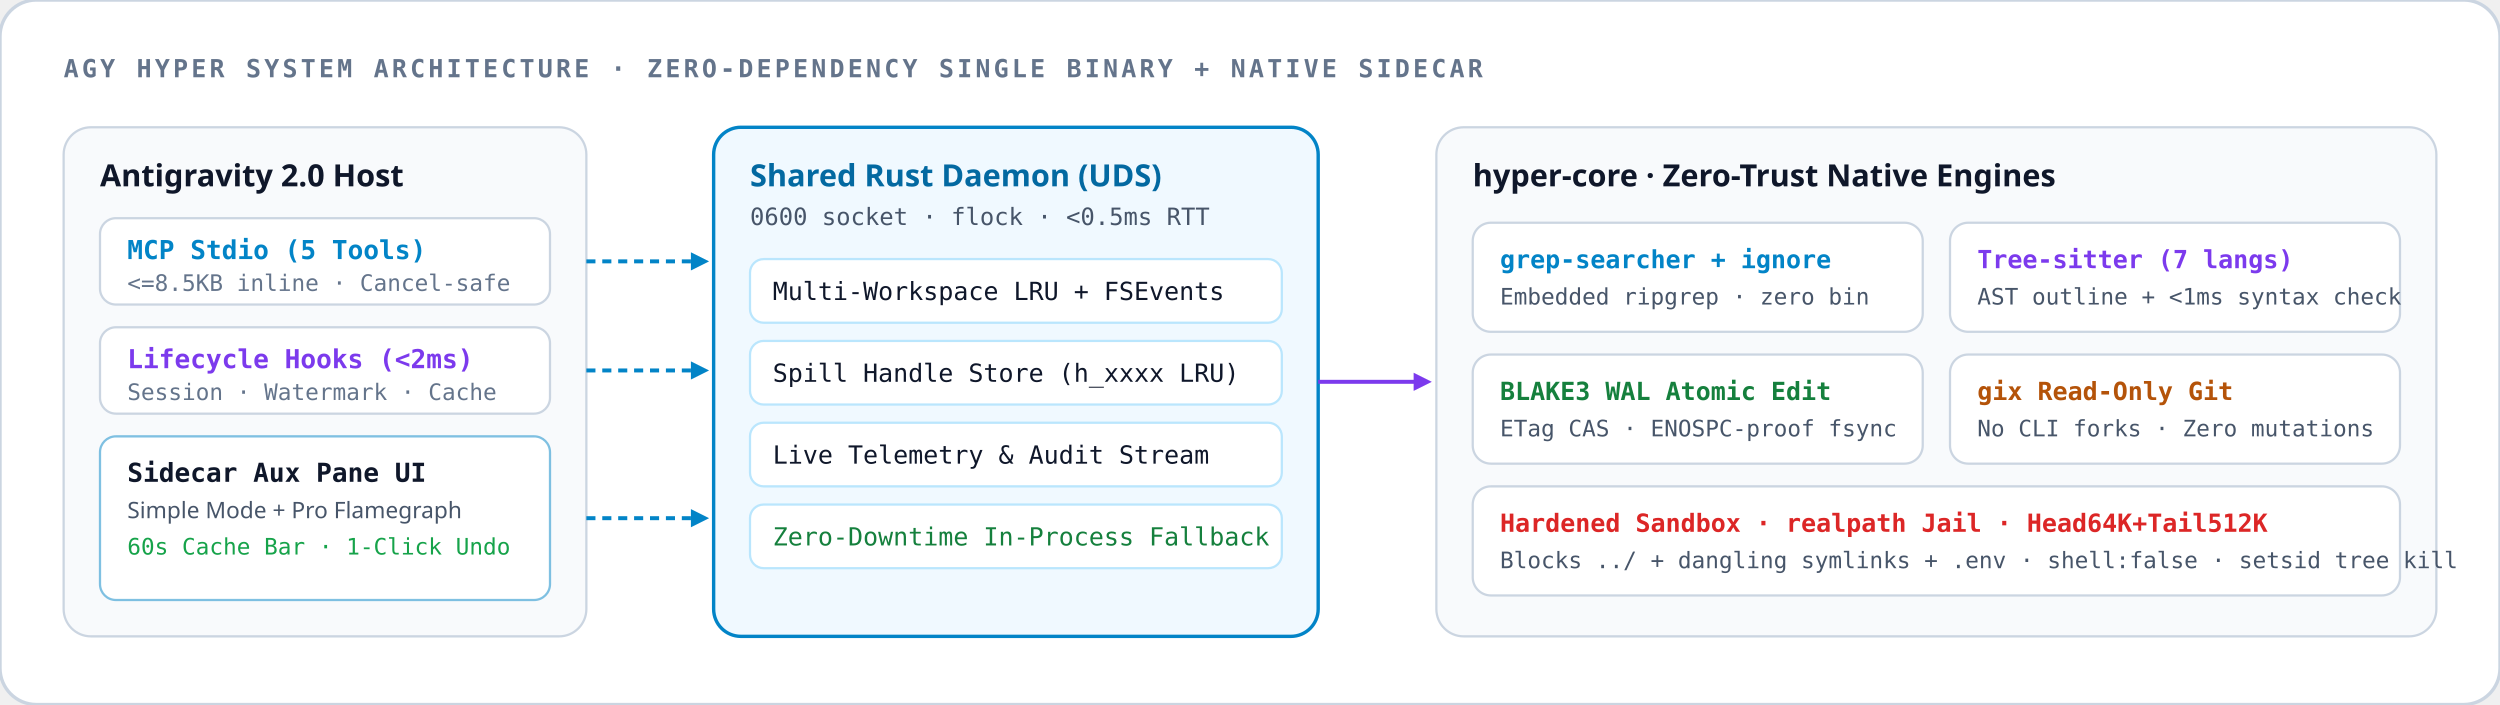
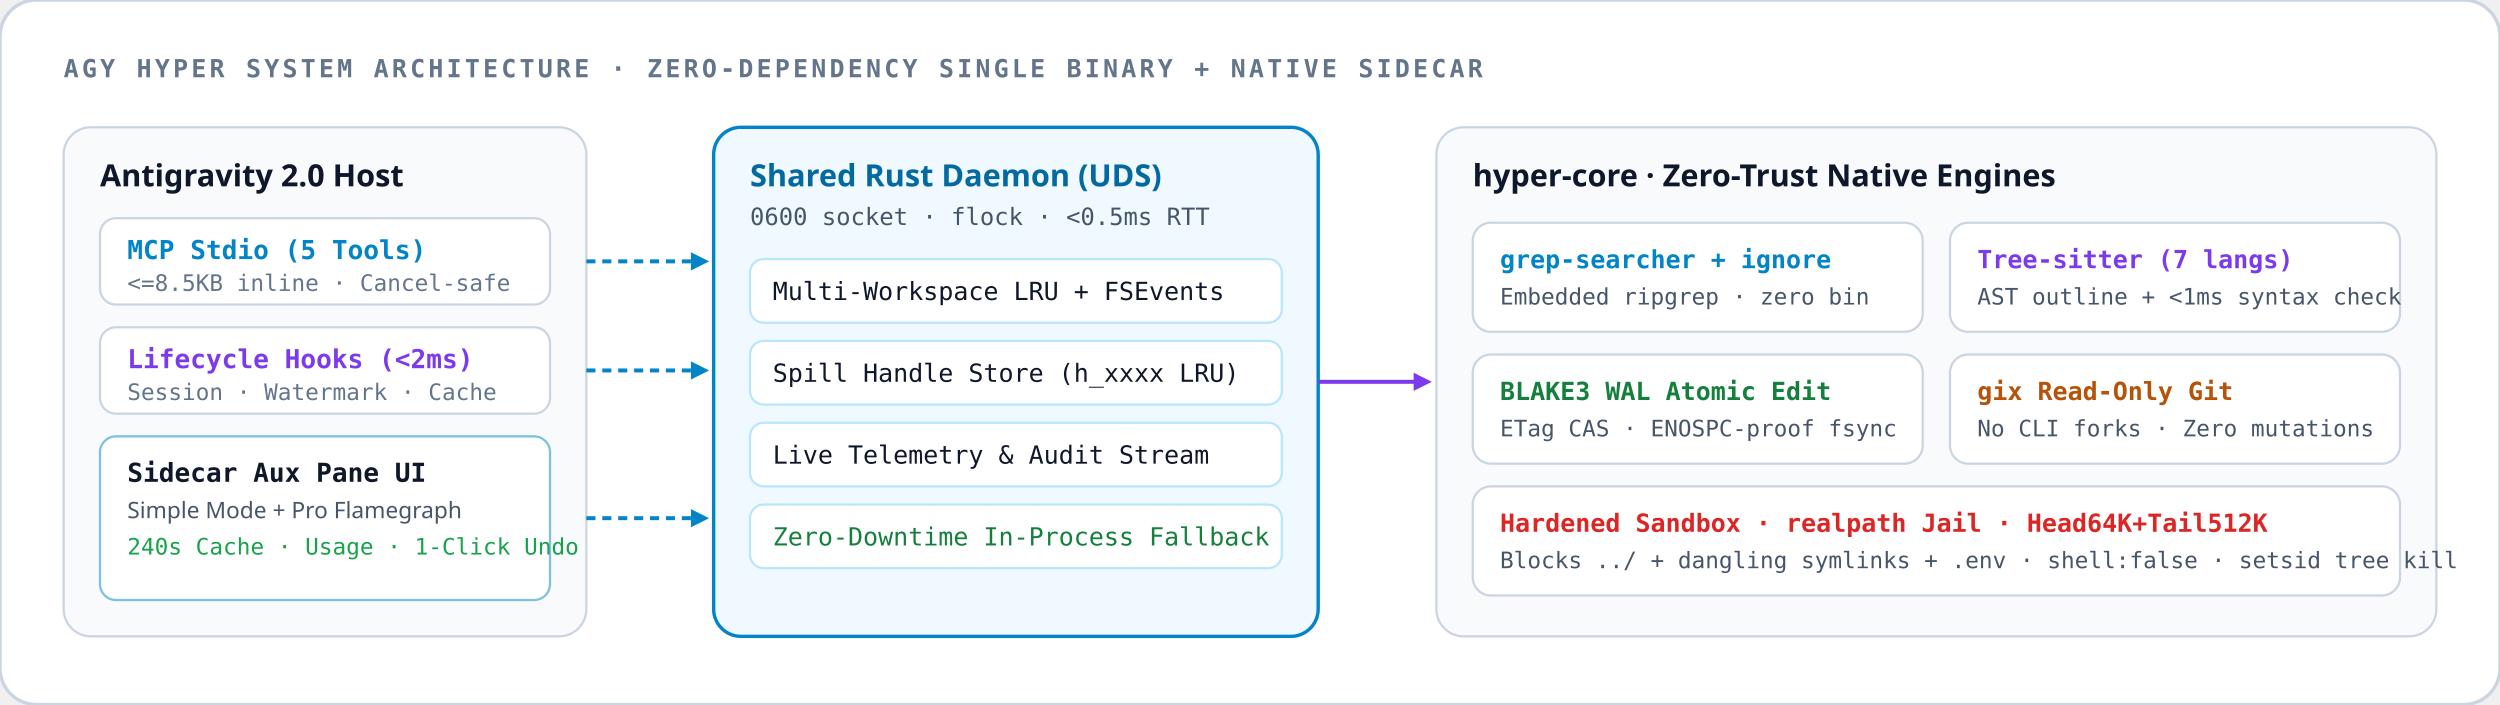
<svg xmlns="http://www.w3.org/2000/svg" width="1100" height="310" viewBox="0 0 1100 310" fill="none">
  <rect width="1100" height="310" rx="16" fill="#FFFFFF" stroke="#CBD5E1" stroke-width="1.5" />
  <text x="28" y="34" fill="#64748B" font-size="11" font-weight="700" letter-spacing="1.4" font-family="ui-monospace,Menlo,monospace">AGY HYPER SYSTEM ARCHITECTURE · ZERO-DEPENDENCY SINGLE BINARY + NATIVE SIDECAR</text>
  <rect x="28" y="56" width="230" height="224" rx="12" fill="#F8FAFC" stroke="#CBD5E1" />
  <text x="44" y="82" fill="#0F172A" font-size="13.5" font-weight="700" font-family="system-ui,sans-serif">Antigravity 2.0 Host</text>
  <rect x="44" y="96" width="198" height="38" rx="7" fill="#FFFFFF" stroke="#CBD5E1" />
  <text x="56" y="114" fill="#0284C7" font-size="11.5" font-weight="600" font-family="ui-monospace,Menlo,monospace">MCP Stdio (5 Tools)</text>
  <text x="56" y="128" fill="#64748B" font-size="10" font-family="ui-monospace,Menlo,monospace">&lt;=8.5KB inline · Cancel-safe</text>
  <rect x="44" y="144" width="198" height="38" rx="7" fill="#FFFFFF" stroke="#CBD5E1" />
  <text x="56" y="162" fill="#7C3AED" font-size="11.5" font-weight="600" font-family="ui-monospace,Menlo,monospace">Lifecycle Hooks (&lt;2ms)</text>
  <text x="56" y="176" fill="#64748B" font-size="10" font-family="ui-monospace,Menlo,monospace">Session · Watermark · Cache</text>
  <rect x="44" y="192" width="198" height="72" rx="7" fill="#FFFFFF" stroke="#0284C7" stroke-opacity="0.5" />
  <text x="56" y="212" fill="#0F172A" font-size="11.5" font-weight="700" font-family="ui-monospace,Menlo,monospace">Sidecar Aux Pane UI</text>
  <text x="56" y="228" fill="#475569" font-size="10" font-family="system-ui,sans-serif">Simple Mode + Pro Flamegraph</text>
-   <text x="56" y="244" fill="#16A34A" font-size="10" font-family="ui-monospace,Menlo,monospace">60s Cache Bar · 1-Click Undo</text>
+   <text x="56" y="244" fill="#16A34A" font-size="10" font-family="ui-monospace,Menlo,monospace">240s Cache · Usage · 1-Click Undo</text>
  <path d="M258 115H306M258 163H306M258 228H306" stroke="#0284C7" stroke-width="1.75" stroke-dasharray="4 3" />
  <polygon points="312,115 304,111 304,119" fill="#0284C7" />
  <polygon points="312,163 304,159 304,167" fill="#0284C7" />
  <polygon points="312,228 304,224 304,232" fill="#0284C7" />
  <rect x="314" y="56" width="266" height="224" rx="12" fill="#F0F9FF" stroke="#0284C7" stroke-width="1.5" />
  <text x="330" y="82" fill="#0369A1" font-size="13.5" font-weight="700" font-family="system-ui,sans-serif">Shared Rust Daemon (UDS)</text>
  <text x="330" y="99" fill="#475569" font-size="10.5" font-family="ui-monospace,Menlo,monospace">0600 socket · flock · &lt;0.5ms RTT</text>
  <g transform="translate(330, 114)" font-family="ui-monospace,Menlo,monospace" font-size="11">
    <rect x="0" y="0" width="234" height="28" rx="6" fill="#FFFFFF" stroke="#BAE6FD" />
    <text x="10" y="18" fill="#0F172A">Multi-Workspace LRU + FSEvents</text>
    <rect x="0" y="36" width="234" height="28" rx="6" fill="#FFFFFF" stroke="#BAE6FD" />
    <text x="10" y="54" fill="#0F172A">Spill Handle Store (h_xxxx LRU)</text>
    <rect x="0" y="72" width="234" height="28" rx="6" fill="#FFFFFF" stroke="#BAE6FD" />
    <text x="10" y="90" fill="#0F172A">Live Telemetry &amp; Audit Stream</text>
    <rect x="0" y="108" width="234" height="28" rx="6" fill="#FFFFFF" stroke="#BAE6FD" />
    <text x="10" y="126" fill="#15803D">Zero-Downtime In-Process Fallback</text>
  </g>
  <path d="M580 168H624" stroke="#7C3AED" stroke-width="1.75" />
  <polygon points="630,168 622,164 622,172" fill="#7C3AED" />
  <rect x="632" y="56" width="440" height="224" rx="12" fill="#F8FAFC" stroke="#CBD5E1" />
  <text x="648" y="82" fill="#0F172A" font-size="13.5" font-weight="700" font-family="system-ui,sans-serif">hyper-core · Zero-Trust Native Engines</text>
  <g transform="translate(648, 98)" font-family="ui-monospace,Menlo,monospace" font-size="11">
    <rect x="0" y="0" width="198" height="48" rx="8" fill="#FFFFFF" stroke="#CBD5E1" />
    <text x="12" y="20" fill="#0284C7" font-weight="700">grep-searcher + ignore</text>
    <text x="12" y="36" fill="#475569" font-size="10">Embedded ripgrep · zero bin</text>
    <rect x="210" y="0" width="198" height="48" rx="8" fill="#FFFFFF" stroke="#CBD5E1" />
    <text x="222" y="20" fill="#7C3AED" font-weight="700">Tree-sitter (7 langs)</text>
    <text x="222" y="36" fill="#475569" font-size="10">AST outline + &lt;1ms syntax check</text>
    <rect x="0" y="58" width="198" height="48" rx="8" fill="#FFFFFF" stroke="#CBD5E1" />
    <text x="12" y="78" fill="#15803D" font-weight="700">BLAKE3 WAL Atomic Edit</text>
    <text x="12" y="94" fill="#475569" font-size="10">ETag CAS · ENOSPC-proof fsync</text>
    <rect x="210" y="58" width="198" height="48" rx="8" fill="#FFFFFF" stroke="#CBD5E1" />
    <text x="222" y="78" fill="#B45309" font-weight="700">gix Read-Only Git</text>
    <text x="222" y="94" fill="#475569" font-size="10">No CLI forks · Zero mutations</text>
    <rect x="0" y="116" width="408" height="48" rx="8" fill="#FFFFFF" stroke="#CBD5E1" />
    <text x="12" y="136" fill="#DC2626" font-weight="700">Hardened Sandbox · realpath Jail · Head64K+Tail512K</text>
    <text x="12" y="152" fill="#475569" font-size="10">Blocks ../ + dangling symlinks + .env · shell:false · setsid tree kill</text>
  </g>
</svg>
